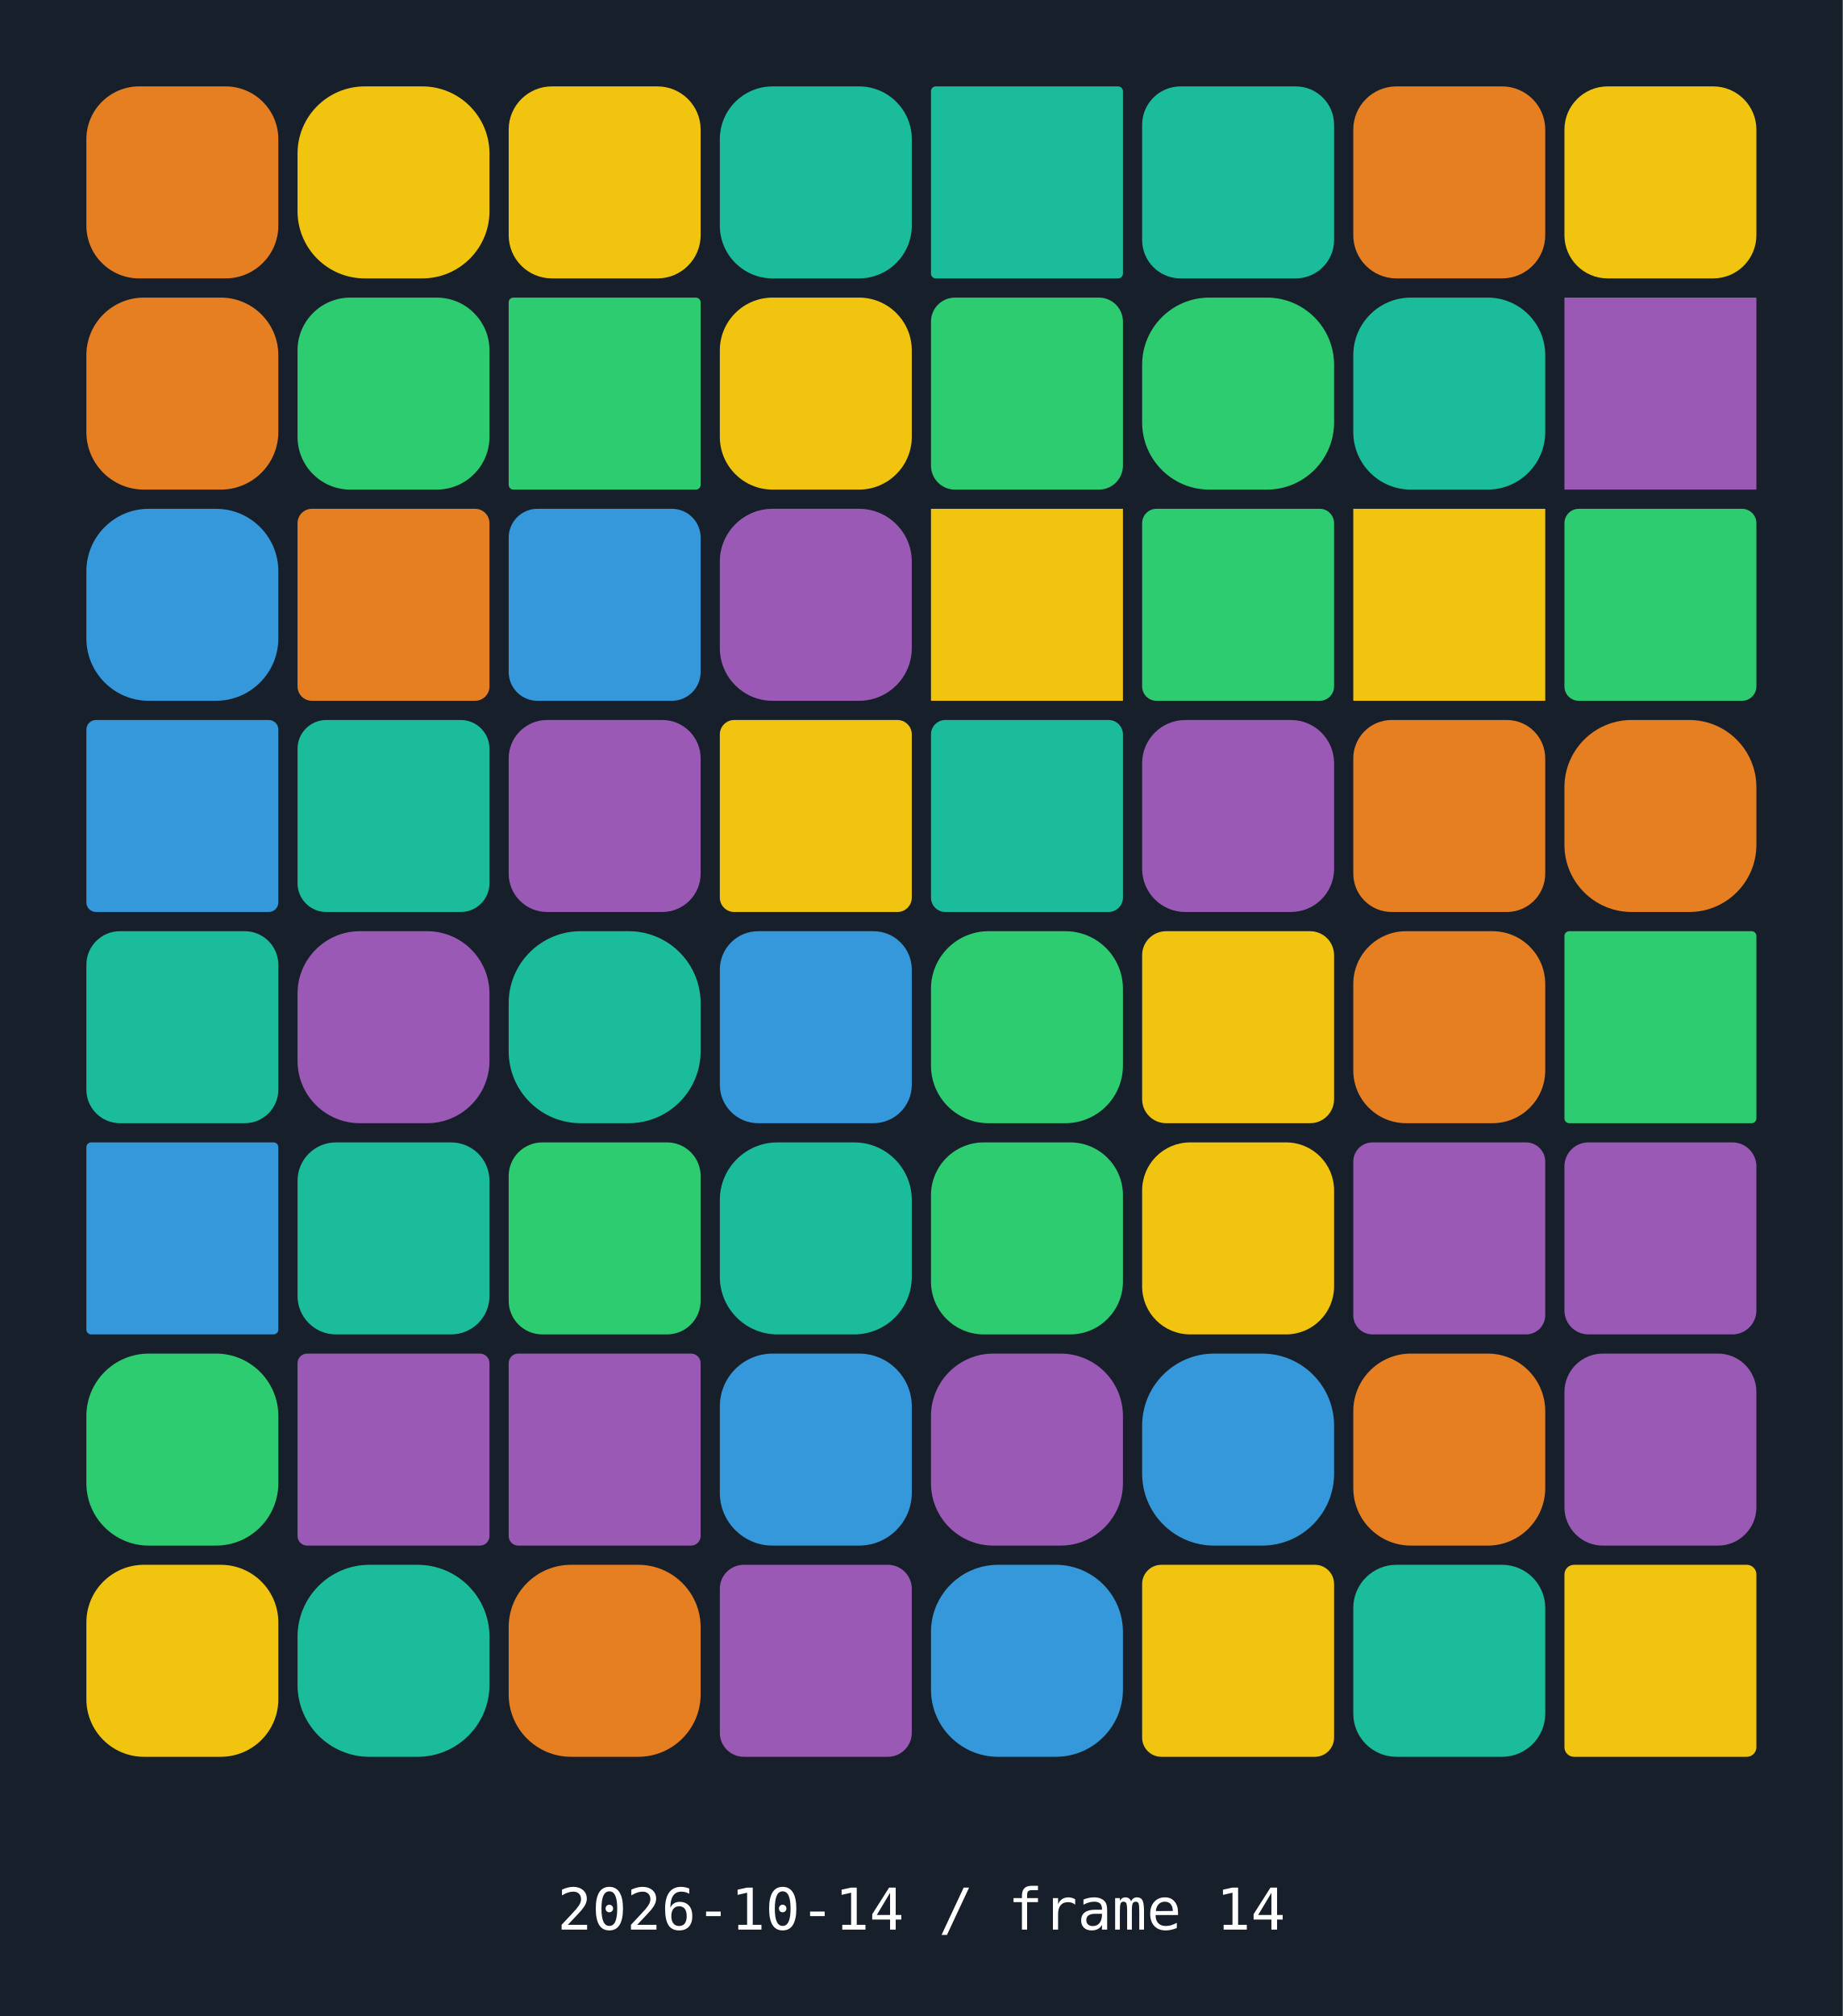
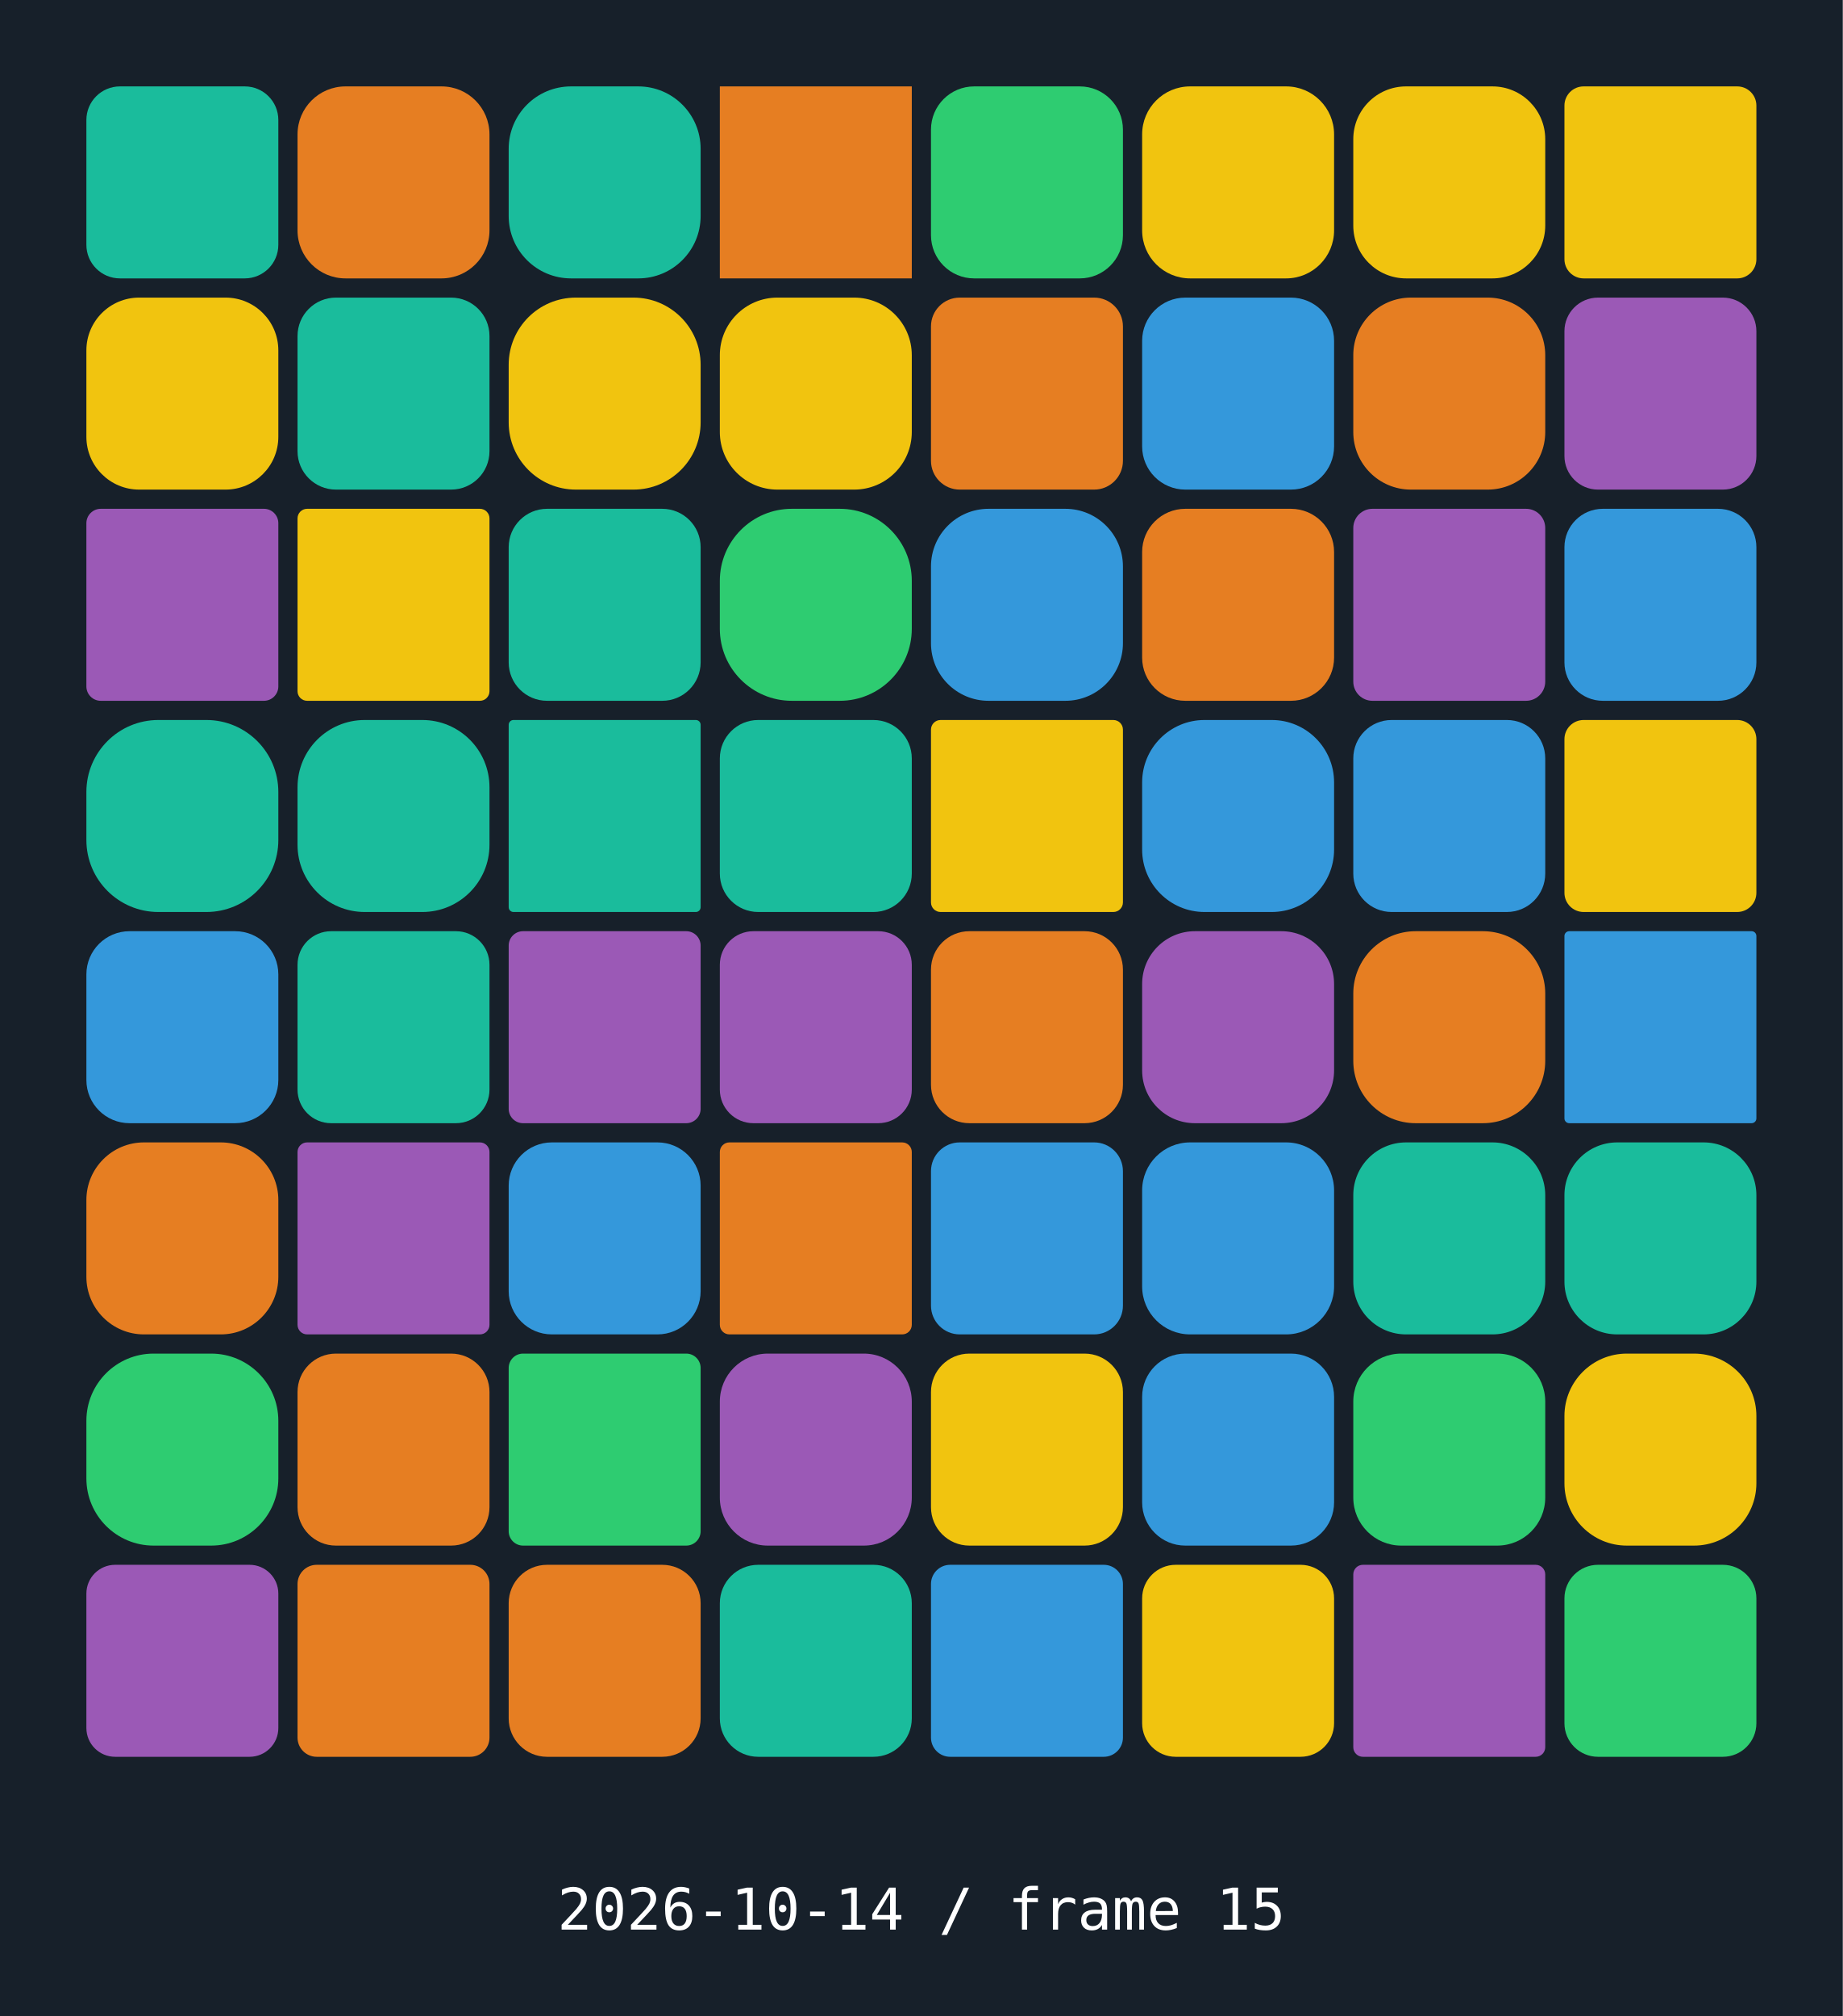
<svg xmlns="http://www.w3.org/2000/svg" width="384" height="420" viewBox="0 0 384 420">
  <rect width="384" height="420" fill="#17202a" />
-   <rect x="18" y="18" width="40" height="40" rx="11" fill="#e67e22" />
-   <rect x="62" y="18" width="40" height="40" rx="14" fill="#f1c40f" />
-   <rect x="106" y="18" width="40" height="40" rx="9" fill="#f1c40f" />
-   <rect x="150" y="18" width="40" height="40" rx="11" fill="#1abc9c" />
-   <rect x="194" y="18" width="40" height="40" rx="1" fill="#1abc9c" />
-   <rect x="238" y="18" width="40" height="40" rx="8" fill="#1abc9c" />
-   <rect x="282" y="18" width="40" height="40" rx="9" fill="#e67e22" />
-   <rect x="326" y="18" width="40" height="40" rx="9" fill="#f1c40f" />
-   <rect x="18" y="62" width="40" height="40" rx="12" fill="#e67e22" />
-   <rect x="62" y="62" width="40" height="40" rx="11" fill="#2ecc71" />
-   <rect x="106" y="62" width="40" height="40" rx="1" fill="#2ecc71" />
-   <rect x="150" y="62" width="40" height="40" rx="11" fill="#f1c40f" />
-   <rect x="194" y="62" width="40" height="40" rx="5" fill="#2ecc71" />
-   <rect x="238" y="62" width="40" height="40" rx="14" fill="#2ecc71" />
-   <rect x="282" y="62" width="40" height="40" rx="12" fill="#1abc9c" />
-   <rect x="326" y="62" width="40" height="40" rx="0" fill="#9b59b6" />
-   <rect x="18" y="106" width="40" height="40" rx="13" fill="#3498db" />
-   <rect x="62" y="106" width="40" height="40" rx="3" fill="#e67e22" />
-   <rect x="106" y="106" width="40" height="40" rx="6" fill="#3498db" />
-   <rect x="150" y="106" width="40" height="40" rx="11" fill="#9b59b6" />
-   <rect x="194" y="106" width="40" height="40" rx="0" fill="#f1c40f" />
-   <rect x="238" y="106" width="40" height="40" rx="3" fill="#2ecc71" />
-   <rect x="282" y="106" width="40" height="40" rx="0" fill="#f1c40f" />
-   <rect x="326" y="106" width="40" height="40" rx="3" fill="#2ecc71" />
-   <rect x="18" y="150" width="40" height="40" rx="2" fill="#3498db" />
-   <rect x="62" y="150" width="40" height="40" rx="6" fill="#1abc9c" />
-   <rect x="106" y="150" width="40" height="40" rx="8" fill="#9b59b6" />
-   <rect x="150" y="150" width="40" height="40" rx="3" fill="#f1c40f" />
-   <rect x="194" y="150" width="40" height="40" rx="3" fill="#1abc9c" />
-   <rect x="238" y="150" width="40" height="40" rx="9" fill="#9b59b6" />
-   <rect x="282" y="150" width="40" height="40" rx="8" fill="#e67e22" />
-   <rect x="326" y="150" width="40" height="40" rx="14" fill="#e67e22" />
-   <rect x="18" y="194" width="40" height="40" rx="7" fill="#1abc9c" />
-   <rect x="62" y="194" width="40" height="40" rx="13" fill="#9b59b6" />
-   <rect x="106" y="194" width="40" height="40" rx="15" fill="#1abc9c" />
-   <rect x="150" y="194" width="40" height="40" rx="8" fill="#3498db" />
-   <rect x="194" y="194" width="40" height="40" rx="12" fill="#2ecc71" />
-   <rect x="238" y="194" width="40" height="40" rx="5" fill="#f1c40f" />
-   <rect x="282" y="194" width="40" height="40" rx="11" fill="#e67e22" />
-   <rect x="326" y="194" width="40" height="40" rx="1" fill="#2ecc71" />
-   <rect x="18" y="238" width="40" height="40" rx="1" fill="#3498db" />
-   <rect x="62" y="238" width="40" height="40" rx="8" fill="#1abc9c" />
-   <rect x="106" y="238" width="40" height="40" rx="7" fill="#2ecc71" />
-   <rect x="150" y="238" width="40" height="40" rx="12" fill="#1abc9c" />
-   <rect x="194" y="238" width="40" height="40" rx="11" fill="#2ecc71" />
-   <rect x="238" y="238" width="40" height="40" rx="10" fill="#f1c40f" />
-   <rect x="282" y="238" width="40" height="40" rx="4" fill="#9b59b6" />
-   <rect x="326" y="238" width="40" height="40" rx="5" fill="#9b59b6" />
-   <rect x="18" y="282" width="40" height="40" rx="13" fill="#2ecc71" />
-   <rect x="62" y="282" width="40" height="40" rx="2" fill="#9b59b6" />
-   <rect x="106" y="282" width="40" height="40" rx="2" fill="#9b59b6" />
-   <rect x="150" y="282" width="40" height="40" rx="11" fill="#3498db" />
-   <rect x="194" y="282" width="40" height="40" rx="13" fill="#9b59b6" />
-   <rect x="238" y="282" width="40" height="40" rx="15" fill="#3498db" />
-   <rect x="282" y="282" width="40" height="40" rx="12" fill="#e67e22" />
-   <rect x="326" y="282" width="40" height="40" rx="8" fill="#9b59b6" />
-   <rect x="18" y="326" width="40" height="40" rx="12" fill="#f1c40f" />
-   <rect x="62" y="326" width="40" height="40" rx="15" fill="#1abc9c" />
-   <rect x="106" y="326" width="40" height="40" rx="13" fill="#e67e22" />
-   <rect x="150" y="326" width="40" height="40" rx="5" fill="#9b59b6" />
-   <rect x="194" y="326" width="40" height="40" rx="14" fill="#3498db" />
-   <rect x="238" y="326" width="40" height="40" rx="4" fill="#f1c40f" />
-   <rect x="282" y="326" width="40" height="40" rx="9" fill="#1abc9c" />
-   <rect x="326" y="326" width="40" height="40" rx="2" fill="#f1c40f" />
-   <text x="192" y="402" text-anchor="middle" fill="#ffffff" font-family="monospace">2026-10-14 / frame 14</text>
+   <rect x="18" y="18" width="40" height="40" rx="7" fill="#1abc9c" />
+   <rect x="62" y="18" width="40" height="40" rx="10" fill="#e67e22" />
+   <rect x="106" y="18" width="40" height="40" rx="13" fill="#1abc9c" />
+   <rect x="150" y="18" width="40" height="40" rx="0" fill="#e67e22" />
+   <rect x="194" y="18" width="40" height="40" rx="9" fill="#2ecc71" />
+   <rect x="238" y="18" width="40" height="40" rx="10" fill="#f1c40f" />
+   <rect x="282" y="18" width="40" height="40" rx="11" fill="#f1c40f" />
+   <rect x="326" y="18" width="40" height="40" rx="4" fill="#f1c40f" />
+   <rect x="18" y="62" width="40" height="40" rx="11" fill="#f1c40f" />
+   <rect x="62" y="62" width="40" height="40" rx="8" fill="#1abc9c" />
+   <rect x="106" y="62" width="40" height="40" rx="14" fill="#f1c40f" />
+   <rect x="150" y="62" width="40" height="40" rx="12" fill="#f1c40f" />
+   <rect x="194" y="62" width="40" height="40" rx="6" fill="#e67e22" />
+   <rect x="238" y="62" width="40" height="40" rx="9" fill="#3498db" />
+   <rect x="282" y="62" width="40" height="40" rx="12" fill="#e67e22" />
+   <rect x="326" y="62" width="40" height="40" rx="7" fill="#9b59b6" />
+   <rect x="18" y="106" width="40" height="40" rx="3" fill="#9b59b6" />
+   <rect x="62" y="106" width="40" height="40" rx="2" fill="#f1c40f" />
+   <rect x="106" y="106" width="40" height="40" rx="8" fill="#1abc9c" />
+   <rect x="150" y="106" width="40" height="40" rx="15" fill="#2ecc71" />
+   <rect x="194" y="106" width="40" height="40" rx="12" fill="#3498db" />
+   <rect x="238" y="106" width="40" height="40" rx="9" fill="#e67e22" />
+   <rect x="282" y="106" width="40" height="40" rx="4" fill="#9b59b6" />
+   <rect x="326" y="106" width="40" height="40" rx="8" fill="#3498db" />
+   <rect x="18" y="150" width="40" height="40" rx="15" fill="#1abc9c" />
+   <rect x="62" y="150" width="40" height="40" rx="14" fill="#1abc9c" />
+   <rect x="106" y="150" width="40" height="40" rx="1" fill="#1abc9c" />
+   <rect x="150" y="150" width="40" height="40" rx="8" fill="#1abc9c" />
+   <rect x="194" y="150" width="40" height="40" rx="2" fill="#f1c40f" />
+   <rect x="238" y="150" width="40" height="40" rx="13" fill="#3498db" />
+   <rect x="282" y="150" width="40" height="40" rx="8" fill="#3498db" />
+   <rect x="326" y="150" width="40" height="40" rx="4" fill="#f1c40f" />
+   <rect x="18" y="194" width="40" height="40" rx="9" fill="#3498db" />
+   <rect x="62" y="194" width="40" height="40" rx="7" fill="#1abc9c" />
+   <rect x="106" y="194" width="40" height="40" rx="3" fill="#9b59b6" />
+   <rect x="150" y="194" width="40" height="40" rx="7" fill="#9b59b6" />
+   <rect x="194" y="194" width="40" height="40" rx="8" fill="#e67e22" />
+   <rect x="238" y="194" width="40" height="40" rx="11" fill="#9b59b6" />
+   <rect x="282" y="194" width="40" height="40" rx="13" fill="#e67e22" />
+   <rect x="326" y="194" width="40" height="40" rx="1" fill="#3498db" />
+   <rect x="18" y="238" width="40" height="40" rx="12" fill="#e67e22" />
+   <rect x="62" y="238" width="40" height="40" rx="2" fill="#9b59b6" />
+   <rect x="106" y="238" width="40" height="40" rx="9" fill="#3498db" />
+   <rect x="150" y="238" width="40" height="40" rx="2" fill="#e67e22" />
+   <rect x="194" y="238" width="40" height="40" rx="6" fill="#3498db" />
+   <rect x="238" y="238" width="40" height="40" rx="10" fill="#3498db" />
+   <rect x="282" y="238" width="40" height="40" rx="11" fill="#1abc9c" />
+   <rect x="326" y="238" width="40" height="40" rx="11" fill="#1abc9c" />
+   <rect x="18" y="282" width="40" height="40" rx="14" fill="#2ecc71" />
+   <rect x="62" y="282" width="40" height="40" rx="8" fill="#e67e22" />
+   <rect x="106" y="282" width="40" height="40" rx="3" fill="#2ecc71" />
+   <rect x="150" y="282" width="40" height="40" rx="10" fill="#9b59b6" />
+   <rect x="194" y="282" width="40" height="40" rx="8" fill="#f1c40f" />
+   <rect x="238" y="282" width="40" height="40" rx="9" fill="#3498db" />
+   <rect x="282" y="282" width="40" height="40" rx="10" fill="#2ecc71" />
+   <rect x="326" y="282" width="40" height="40" rx="13" fill="#f1c40f" />
+   <rect x="18" y="326" width="40" height="40" rx="6" fill="#9b59b6" />
+   <rect x="62" y="326" width="40" height="40" rx="4" fill="#e67e22" />
+   <rect x="106" y="326" width="40" height="40" rx="8" fill="#e67e22" />
+   <rect x="150" y="326" width="40" height="40" rx="8" fill="#1abc9c" />
+   <rect x="194" y="326" width="40" height="40" rx="4" fill="#3498db" />
+   <rect x="238" y="326" width="40" height="40" rx="7" fill="#f1c40f" />
+   <rect x="282" y="326" width="40" height="40" rx="2" fill="#9b59b6" />
+   <rect x="326" y="326" width="40" height="40" rx="7" fill="#2ecc71" />
+   <text x="192" y="402" text-anchor="middle" fill="#ffffff" font-family="monospace">2026-10-14 / frame 15</text>
</svg>
